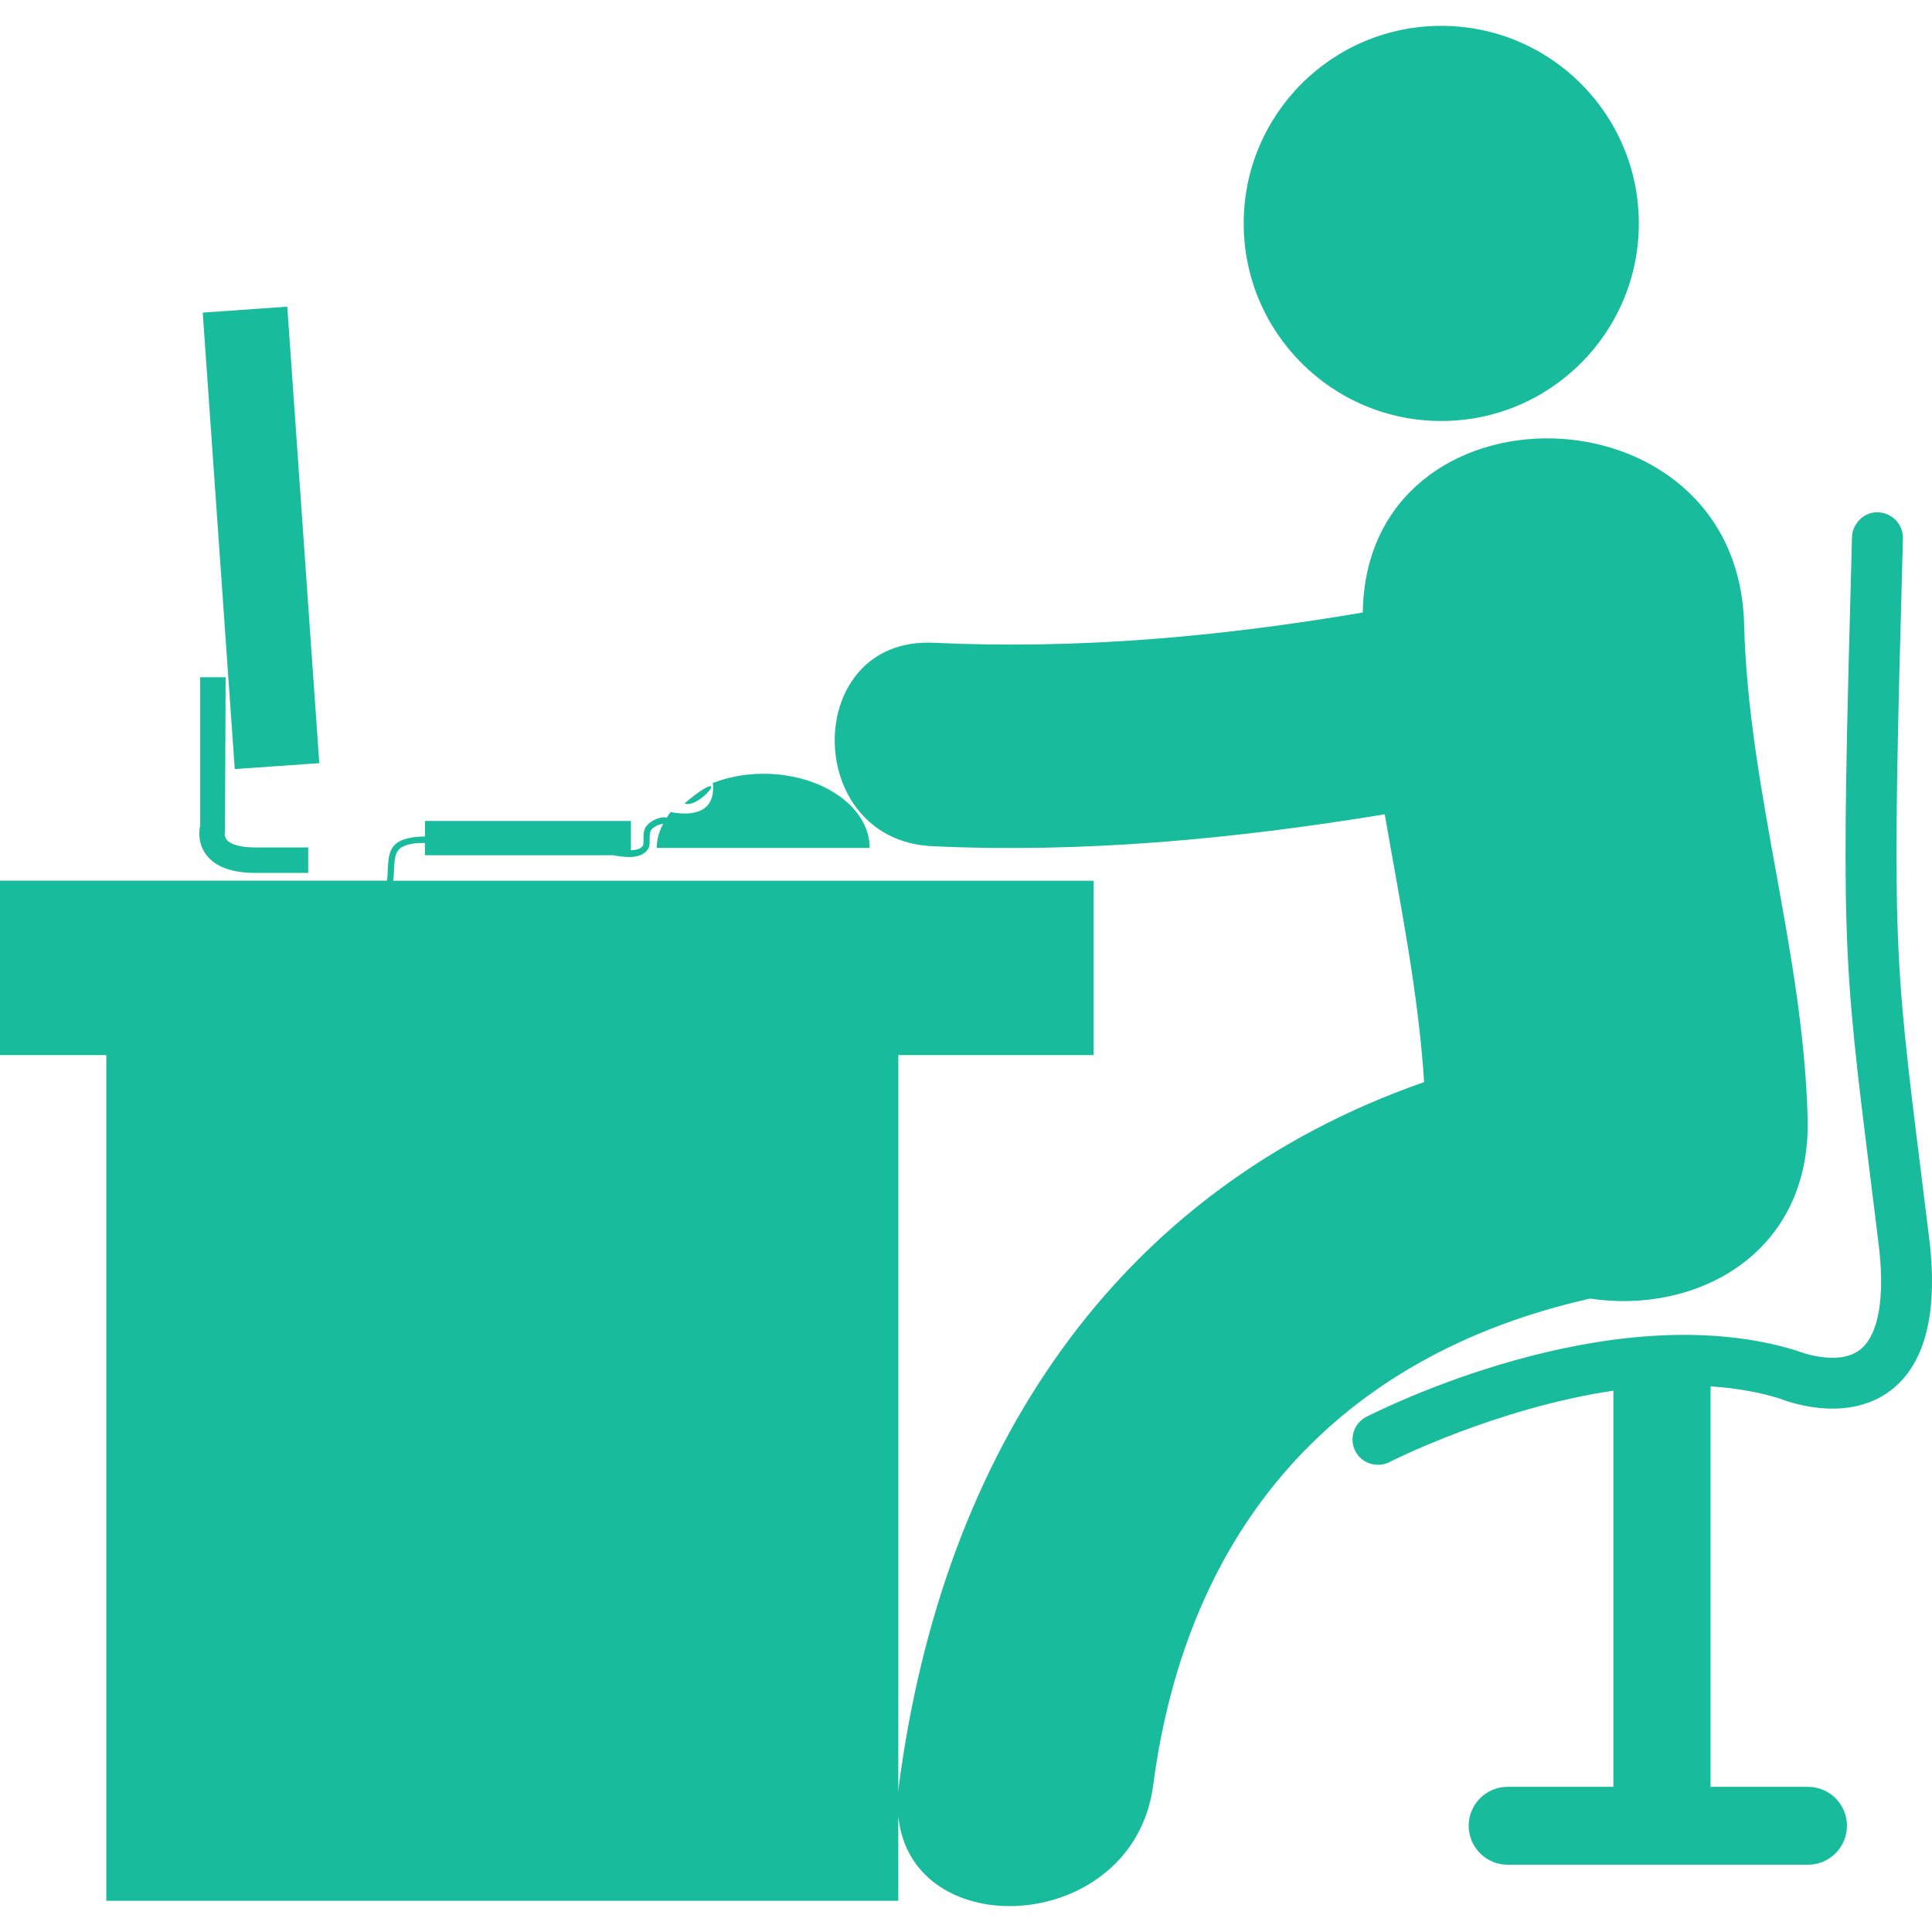
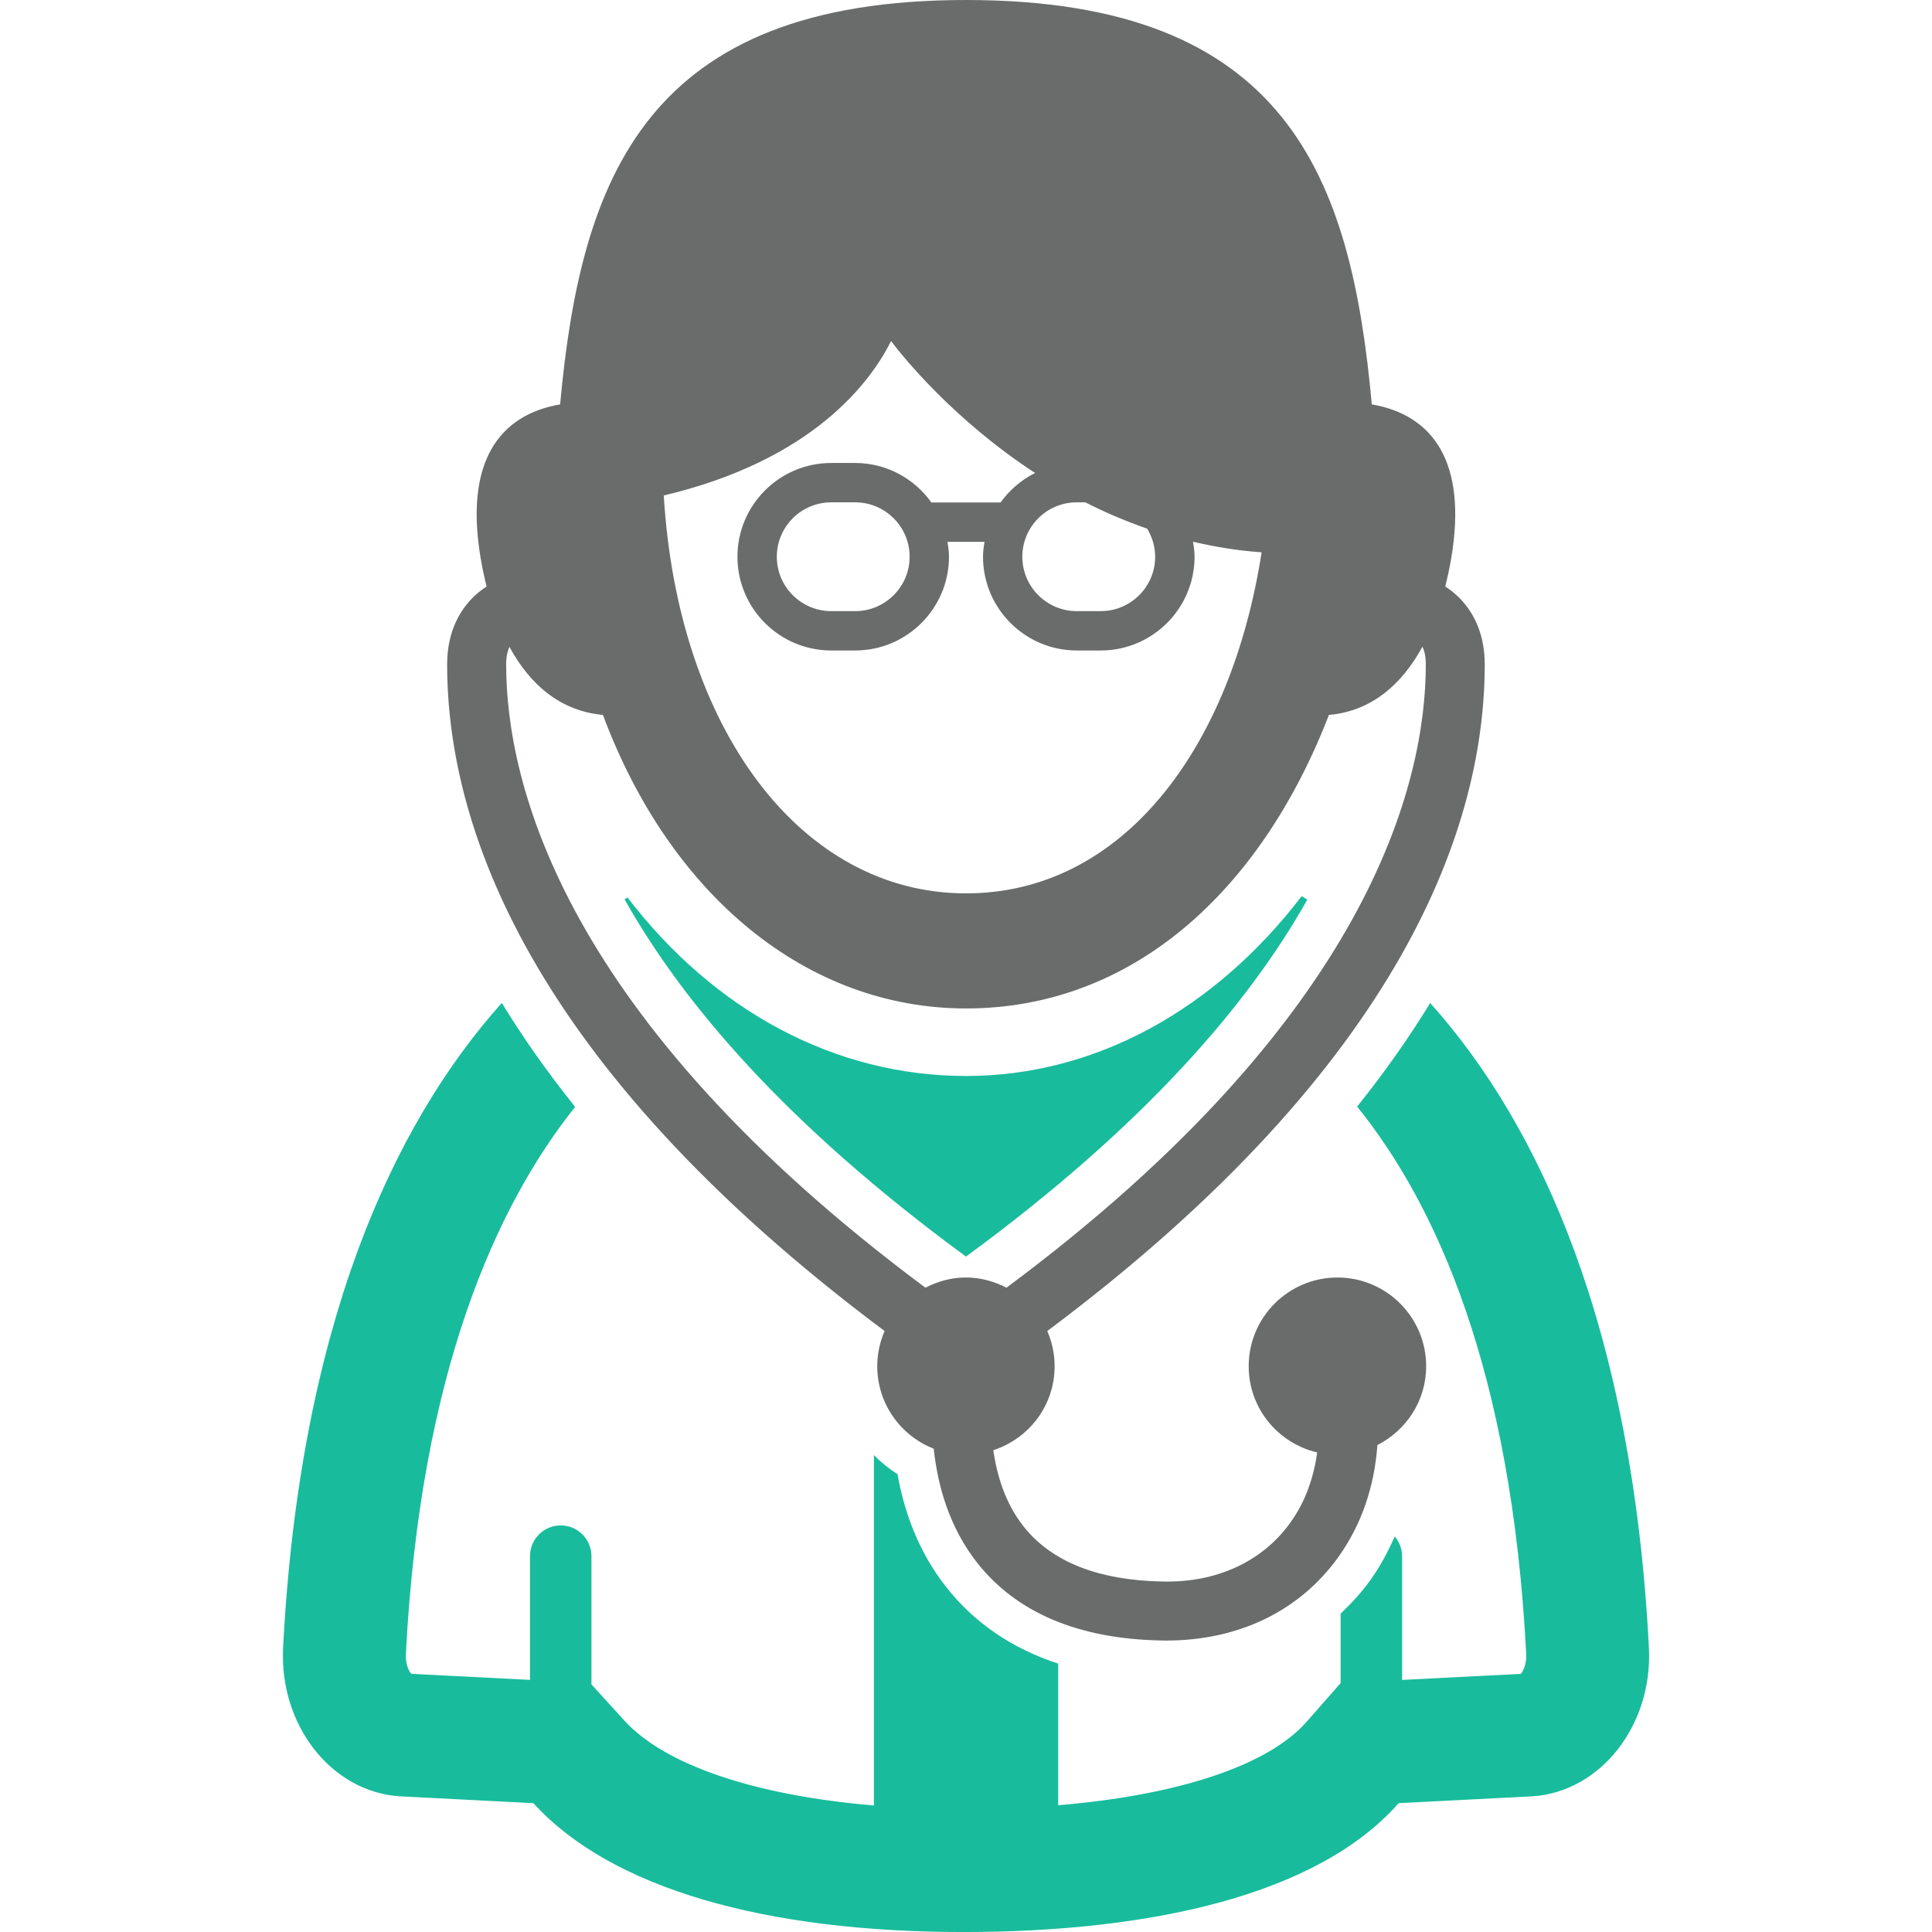
- <svg xmlns="http://www.w3.org/2000/svg" version="1.1" id="Capa_1" x="0px" y="0px" viewBox="0 0 56.787 56.787" style="enable-background:new 0 0 56.787 56.787;" xml:space="preserve" width="512px" height="512px">
-   <g>
-     <path d="M20.875,23.107c-0.178,0.011-0.756,0.508-0.756,0.508C20.43,23.749,21.054,23.096,20.875,23.107z    M20.953,23.005l-0.046,0.028c0.016-0.006,0.031-0.012,0.045-0.018C20.952,23.011,20.953,23.009,20.953,23.005z M42.363,0.76   c3.207,0,5.807,2.6,5.807,5.807s-2.6,5.807-5.807,5.807s-5.807-2.6-5.807-5.807S39.156,0.76,42.363,0.76z M7.503,25.657h1.556   v-0.748H7.503c-0.424,0-0.73-0.084-0.842-0.23c-0.085-0.112-0.048-0.258-0.048-0.258l0.019-4.516H5.884v4.357   c-0.033,0.152-0.075,0.517,0.171,0.853C6.317,25.474,6.806,25.657,7.503,25.657z M56.688,36.269l-0.211-1.712   c-0.834-6.688-0.867-6.943-0.545-18.729c0.01-0.413-0.312-0.756-0.728-0.768c-0.392-0.026-0.756,0.314-0.769,0.727   c-0.324,11.896-0.289,12.161,0.557,18.952l0.212,1.715c0.217,1.643,0.026,2.781-0.533,3.219c-0.651,0.502-1.79,0.056-1.868,0.024   c-5.501-1.692-12.354,1.804-12.644,1.949c-0.367,0.188-0.511,0.641-0.321,1.008c0.133,0.257,0.395,0.401,0.665,0.401   c0.115,0,0.231-0.024,0.343-0.084c0.045-0.021,3.104-1.576,6.576-2.096V52.52h-3.107c-0.633,0-1.146,0.512-1.146,1.145   c0,0.631,0.513,1.145,1.146,1.145h8.826c0.633,0,1.146-0.514,1.146-1.145c0-0.633-0.514-1.145-1.146-1.145h-2.863V40.749   c0.689,0.047,1.369,0.154,2.021,0.354c0.08,0.032,1.935,0.794,3.281-0.24C56.611,40.071,56.986,38.522,56.688,36.269z    M53.132,32.874c-0.129-4.919-1.741-9.636-1.868-14.534c-0.187-7.134-11.119-7.296-11.207-0.337   c-4.184,0.712-8.363,1.09-12.617,0.89c-3.861-0.181-3.873,5.8-0.039,5.979c4.468,0.209,8.9-0.215,13.301-0.937   c0.452,2.618,0.987,5.223,1.157,7.871c-9.104,3.18-14.15,10.885-15.438,20.677c-0.009,0.067-0.011,0.139-0.017,0.209v-21.68h5.741   v-5.125h-20.59c0.012-0.065,0.017-0.141,0.021-0.235c0.002-0.056,0.005-0.118,0.009-0.188c0.026-0.433,0.102-0.581,0.526-0.663   c0.107-0.02,0.242-0.026,0.378-0.024v0.36h5.526c0.161,0.03,0.321,0.053,0.47,0.053c0.232,0,0.432-0.053,0.55-0.212   c0.062-0.083,0.062-0.198,0.061-0.309c0-0.107-0.001-0.217,0.051-0.282c0.08-0.097,0.234-0.162,0.343-0.172   c-0.115,0.222-0.187,0.458-0.187,0.708h6.259c0-1.204-1.402-2.18-3.129-2.18c-0.54,0-1.037,0.103-1.479,0.27   c0.103,1.031-0.867,0.931-1.242,0.855c-0.044,0.055-0.082,0.113-0.12,0.171c-0.017-0.004-0.031-0.014-0.05-0.015   c-0.167-0.008-0.408,0.093-0.535,0.247c-0.095,0.116-0.093,0.266-0.093,0.398c0.001,0.081,0.001,0.165-0.024,0.198   c-0.066,0.089-0.196,0.118-0.345,0.126v-0.862H12.49v0.457c-0.161-0.001-0.311,0.013-0.413,0.033   c-0.537,0.103-0.645,0.35-0.674,0.83c-0.004,0.072-0.006,0.136-0.009,0.192c-0.004,0.109-0.008,0.185-0.023,0.243H0v5.125h3.125   v24.858h23.278V53.38c0.379,3.83,6.916,3.48,7.492-0.904c0.996-7.575,5.414-12.633,12.842-14.307   C49.825,38.639,53.236,36.884,53.132,32.874z M8.444,9.014l0.941,13.417L6.9,22.605L5.959,9.189L8.444,9.014z" fill="#18bc9c" />
-   </g>
-   <g>
+ <svg xmlns="http://www.w3.org/2000/svg" version="1.1" id="Capa_1" x="0px" y="0px" width="512px" height="512px" viewBox="0 0 98.177 98.177" style="enable-background:new 0 0 98.177 98.177;" xml:space="preserve">
+   <defs id="defs45">
+ 	
+ 
+ 		
+ 		
+ 		
+ 	</defs>
+   <path d="m 44.952,67.638 c -0.238,0.55 -0.373,1.152 -0.373,1.789 0,1.91 1.191,3.533 2.869,4.19 0.197,1.857 0.782,3.996 2.223,5.816 1.997,2.522 5.131,3.846 9.312,3.93 0.094,0.002 0.187,0.004 0.277,0.004 3.699,0 6.808,-1.514 8.773,-4.276 1.165,-1.638 1.814,-3.577 1.961,-5.659 1.464,-0.744 2.478,-2.248 2.478,-4.005 0,-2.489 -2.019,-4.509 -4.509,-4.509 -2.49,0 -4.509,2.02 -4.509,4.509 0,2.136 1.487,3.913 3.479,4.38 -0.177,1.311 -0.616,2.521 -1.346,3.545 -1.423,2 -3.776,3.092 -6.546,3.014 -3.236,-0.065 -5.596,-1.002 -7.012,-2.78 -0.934,-1.173 -1.367,-2.587 -1.552,-3.892 1.805,-0.588 3.115,-2.266 3.115,-4.267 0,-0.637 -0.135,-1.239 -0.373,-1.789 18.264,-13.651 22.23,-25.863 22.23,-33.879 0,-1.777 -0.745,-2.86 -1.37,-3.456 -0.202,-0.193 -0.417,-0.356 -0.637,-0.501 0.115,-0.457 0.217,-0.926 0.299,-1.405 C 74.582,23.483 72.816,21.086 69.71,20.549 68.658,9.009 65.431,0 49.088,0 32.839,0 29.522,9.009 28.463,20.549 c -3.107,0.537 -4.871,2.934 -4.033,7.848 0.082,0.479 0.183,0.948 0.298,1.406 -0.22,0.144 -0.434,0.308 -0.636,0.5 -0.625,0.596 -1.37,1.679 -1.37,3.456 0,8.016 3.967,20.227 22.23,33.879 z M 58.701,28.291 c 0,1.523 -1.24,2.764 -2.765,2.764 h -1.221 c -1.523,0 -2.764,-1.24 -2.764,-2.764 0,-1.524 1.239,-2.764 2.764,-2.764 h 0.437 c 0.981,0.5 2.03,0.95 3.139,1.335 0.255,0.418 0.41,0.905 0.41,1.429 z M 45.28,17.332 c 0.618,0.818 3.189,4.004 7.317,6.703 -0.697,0.352 -1.299,0.866 -1.751,1.498 h -3.517 c -0.865,-1.21 -2.273,-2.006 -3.87,-2.006 h -1.221 c -2.627,0 -4.764,2.137 -4.764,4.764 0,2.627 2.137,4.764 4.764,4.764 h 1.221 c 2.627,0 4.764,-2.137 4.764,-4.764 0,-0.26 -0.036,-0.51 -0.076,-0.758 h 1.882 c -0.04,0.248 -0.076,0.498 -0.076,0.758 0,2.627 2.137,4.764 4.764,4.764 h 1.221 c 2.627,0 4.765,-2.137 4.765,-4.764 0,-0.261 -0.036,-0.513 -0.077,-0.762 1.113,0.26 2.271,0.454 3.485,0.537 -1.564,10.043 -7.106,17.332 -15.021,17.332 -8.405,0 -14.644,-8.373 -15.36,-20.22 7.607,-1.797 10.528,-5.798 11.55,-7.846 z m 0.944,10.959 c 0,1.523 -1.24,2.764 -2.764,2.764 h -1.221 c -1.523,0 -2.764,-1.24 -2.764,-2.764 0,-1.524 1.24,-2.764 2.764,-2.764 h 1.221 c 1.523,0 2.764,1.241 2.764,2.764 z M 25.887,32.87 c 1.044,1.922 2.587,3.26 4.752,3.46 3.439,9.225 10.407,14.916 18.449,14.916 8.419,0 14.966,-5.914 18.443,-14.916 2.139,-0.187 3.695,-1.525 4.754,-3.468 0.092,0.199 0.169,0.481 0.169,0.896 0,6.045 -2.866,17.963 -21.309,31.678 -0.62,-0.32 -1.312,-0.519 -2.059,-0.519 -0.747,0 -1.438,0.198 -2.059,0.519 C 28.587,51.722 25.721,39.804 25.721,33.759 c 0.001,-0.41 0.077,-0.691 0.166,-0.889 z" id="path2" style="fill:#6a6c6c;fill-opacity:1" />
+   <path d="m 49.088,63.854 c 9.182,-6.727 14.414,-12.929 17.345,-18.139 -0.096,-0.059 -0.19,-0.12 -0.286,-0.177 -4.423,5.774 -10.496,9.14 -17.056,9.14 -6.688,0 -12.812,-3.334 -17.202,-9.071 -0.005,0.005 -0.011,0.008 -0.019,0.012 -0.044,0.026 -0.087,0.056 -0.131,0.082 2.929,5.218 8.163,11.423 17.349,18.153 z" id="path4" style="fill:#18bc9c" />
+   <path d="M 83.791,83.722 C 82.955,67.493 78.27,57.212 72.676,50.968 c -1.04,1.706 -2.271,3.464 -3.712,5.265 3.993,4.947 7.849,13.373 8.591,27.812 0.029,0.541 -0.162,0.88 -0.271,1.015 -0.899,0.049 -4.68,0.238 -6.036,0.307 V 79.08 c 0,-0.385 -0.145,-0.73 -0.373,-1.004 -0.338,0.769 -0.73,1.504 -1.21,2.178 -0.459,0.646 -0.983,1.216 -1.54,1.745 v 3.53 l -1.738,1.975 c -1.954,2.219 -6.523,3.721 -12.613,4.232 V 84.54 c -2.33,-0.765 -4.232,-2.048 -5.669,-3.863 -1.443,-1.823 -2.164,-3.876 -2.496,-5.764 -0.437,-0.279 -0.842,-0.603 -1.2,-0.974 V 91.748 C 38.391,91.24 33.796,89.706 31.725,87.429 l -1.67,-1.835 v -6.516 c 0,-0.863 -0.699,-1.562 -1.561,-1.562 -0.863,0 -1.562,0.698 -1.562,1.562 v 6.287 C 25.589,85.299 21.865,85.109 20.896,85.058 20.786,84.923 20.597,84.584 20.625,84.043 21.366,69.696 25.253,61.226 29.227,56.248 27.778,54.44 26.543,52.677 25.5,50.964 19.907,57.216 15.226,67.5 14.386,83.727 c -0.2,3.94 2.447,7.323 5.923,7.555 0.122,0.01 6.795,0.348 6.795,0.348 3.953,4.35 11.814,6.548 21.839,6.548 9.443,0 17.984,-1.839 22.132,-6.548 0,0 6.674,-0.338 6.8,-0.348 3.471,-0.233 6.121,-3.616 5.916,-7.56 z" id="path6" style="fill:#18bc9c" />
+   <g id="g12">
</g>
-   <g>
+   <g id="g14">
</g>
-   <g>
+   <g id="g16">
</g>
-   <g>
+   <g id="g18">
</g>
-   <g>
+   <g id="g20">
</g>
-   <g>
+   <g id="g22">
</g>
-   <g>
+   <g id="g24">
</g>
-   <g>
+   <g id="g26">
</g>
-   <g>
+   <g id="g28">
</g>
-   <g>
+   <g id="g30">
</g>
-   <g>
+   <g id="g32">
</g>
-   <g>
+   <g id="g34">
</g>
-   <g>
+   <g id="g36">
</g>
-   <g>
+   <g id="g38">
</g>
-   <g>
+   <g id="g40">
</g>
</svg>
